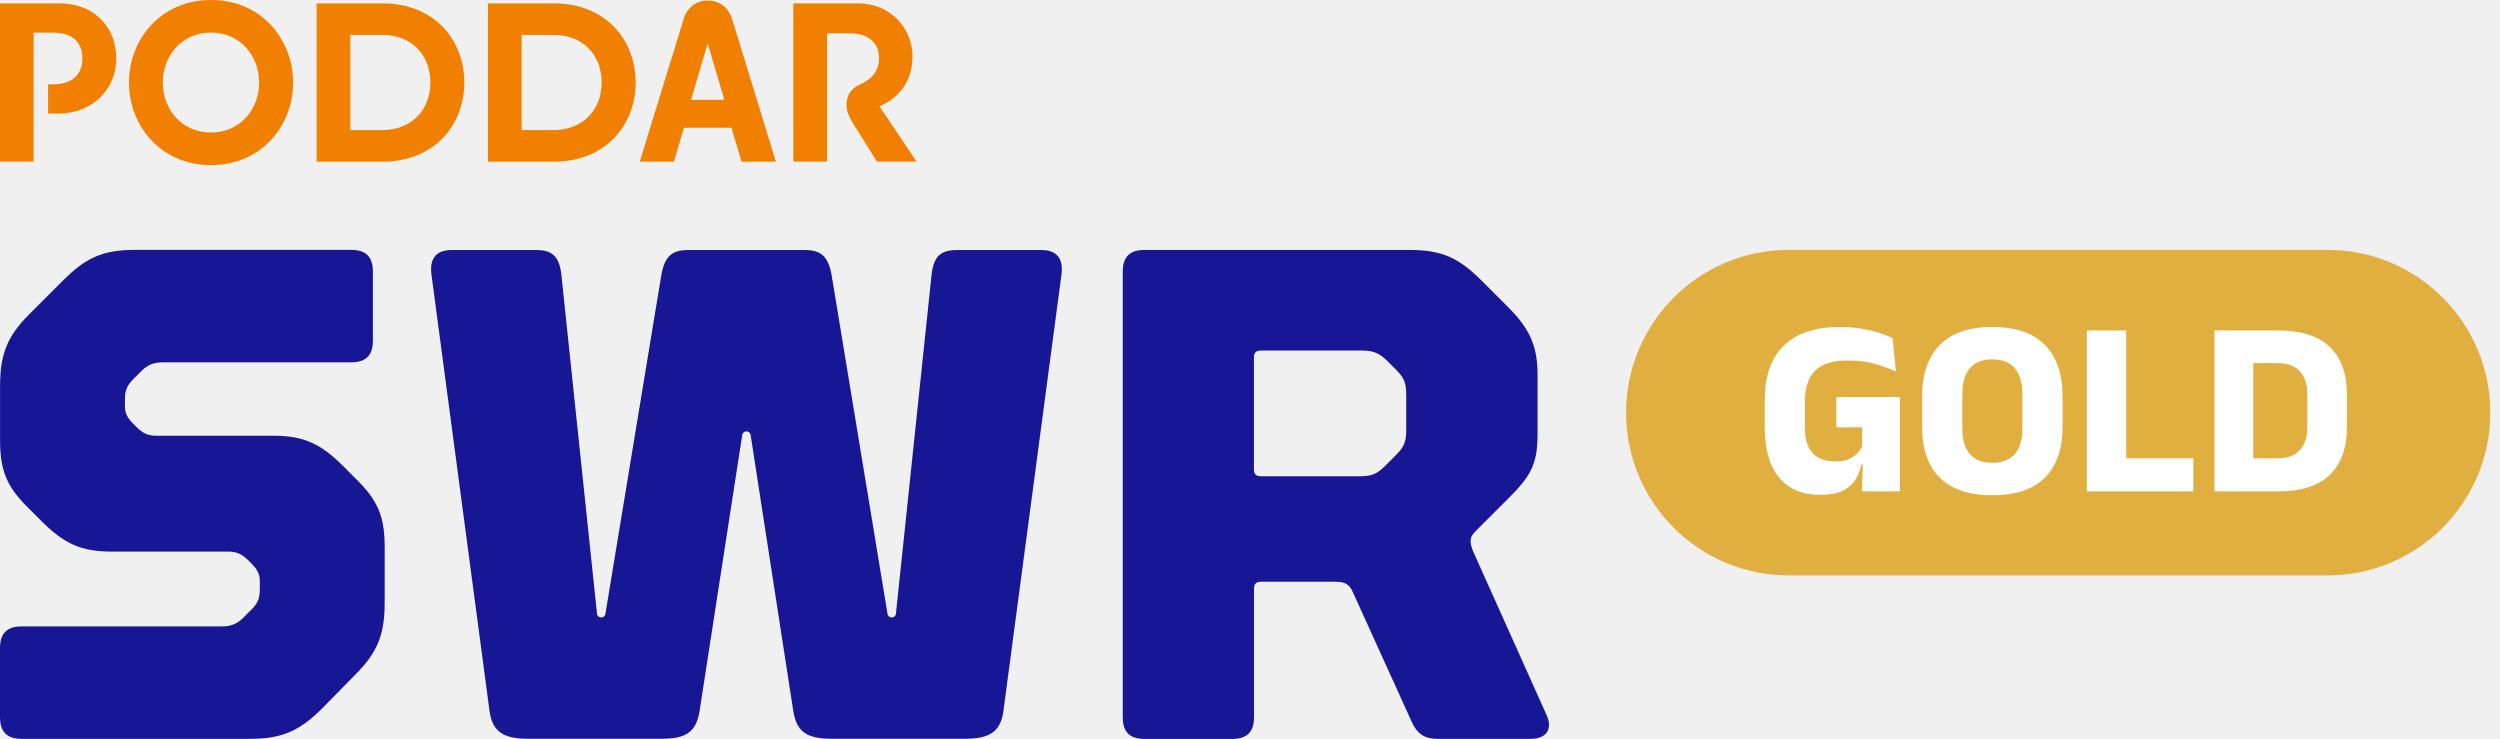
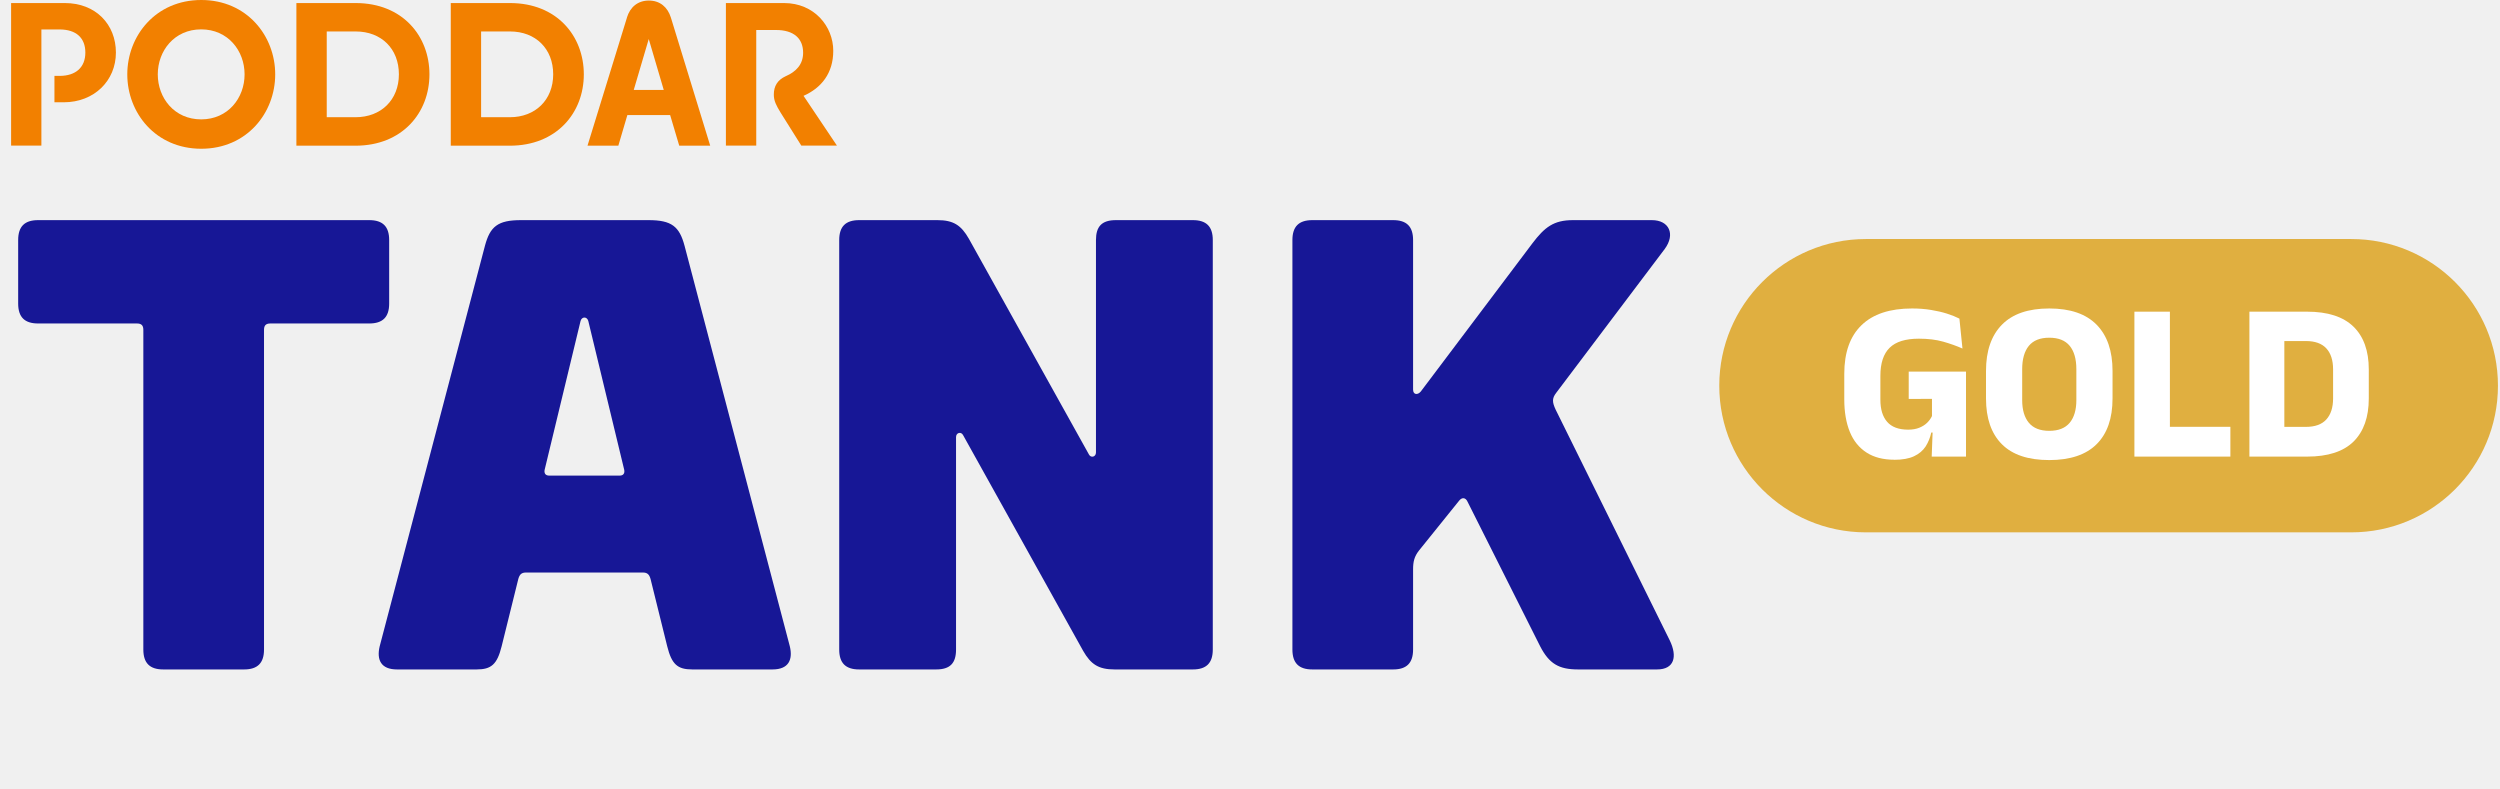
- <svg xmlns="http://www.w3.org/2000/svg" width="203" height="60" viewBox="0 0 203 60" fill="none">
-   <path d="M0 0.275H4.844C7.623 0.275 9.444 2.197 9.444 4.738C9.444 7.279 7.479 9.219 4.744 9.219H3.905V6.841H4.356C5.852 6.841 6.69 6.052 6.69 4.738C6.69 3.423 5.87 2.654 4.356 2.654H2.729V13.124H0V0.275Z" fill="#F28000" />
-   <path d="M10.47 6.703C10.47 3.236 13.024 0 17.136 0C21.248 0 23.801 3.229 23.801 6.703C23.801 10.176 21.248 13.406 17.136 13.406C13.024 13.406 10.47 10.176 10.47 6.703ZM21.041 6.703C21.041 4.581 19.552 2.647 17.13 2.647C14.707 2.647 13.218 4.581 13.218 6.703C13.218 8.824 14.707 10.758 17.13 10.758C19.552 10.758 21.041 8.824 21.041 6.703Z" fill="#F28000" />
-   <path d="M25.71 0.275H31.055C35.26 0.275 37.701 3.229 37.701 6.703C37.701 10.176 35.242 13.13 31.036 13.13H25.71V0.282V0.275ZM31.036 10.564C33.351 10.564 34.947 8.993 34.947 6.697C34.947 4.4 33.37 2.835 31.055 2.835H28.445V10.564H31.036Z" fill="#F28000" />
-   <path d="M39.622 0.275H44.967C49.173 0.275 51.614 3.229 51.614 6.703C51.614 10.176 49.154 13.13 44.948 13.13H39.622V0.282V0.275ZM44.942 10.564C47.258 10.564 48.854 8.993 48.854 6.697C48.854 4.4 47.277 2.835 44.961 2.835H42.357V10.564H44.948H44.942Z" fill="#F28000" />
-   <path d="M55.494 1.59C55.788 0.632 56.483 0.05 57.478 0.05C58.473 0.05 59.168 0.638 59.462 1.59L63.004 13.13H60.213L59.393 10.37H55.538L54.724 13.13H51.945L55.5 1.59H55.494ZM58.817 8.105L57.465 3.517L56.114 8.105H58.811H58.817Z" fill="#F28000" />
-   <path d="M64.425 0.275H69.663C72.373 0.275 74.094 2.366 74.094 4.581C74.094 6.59 73.03 7.923 71.415 8.637L74.426 13.124H71.215L69.35 10.151C68.956 9.507 68.737 9.087 68.737 8.524C68.737 7.761 69.069 7.21 69.801 6.872C70.758 6.459 71.378 5.795 71.378 4.75C71.378 3.467 70.533 2.704 68.937 2.704H67.153V13.124H64.418V0.275H64.425Z" fill="#F28000" />
-   <path d="M9.131 44.792C6.578 44.792 5.22 44.166 3.348 42.295L2.159 41.106C0.513 39.46 0.006 38.102 0.006 35.773V31.349C0.006 28.795 0.576 27.325 2.328 25.566L5.107 22.787C6.922 20.972 8.28 20.29 10.946 20.29H28.52C29.709 20.29 30.279 20.853 30.279 22.049V27.663C30.279 28.852 29.709 29.421 28.52 29.421H13.212C12.473 29.421 11.966 29.646 11.509 30.103L10.827 30.785C10.314 31.299 10.145 31.693 10.145 32.431V33.001C10.145 33.514 10.314 33.908 10.827 34.415L11.109 34.697C11.559 35.154 12.016 35.379 12.642 35.379H22.111C24.665 35.379 26.023 36.005 27.894 37.876L29.083 39.066C30.729 40.712 31.236 42.069 31.236 44.398V48.935C31.236 51.489 30.666 52.959 28.908 54.718L26.186 57.497C24.37 59.312 22.956 59.994 20.29 59.994H1.759C0.57 59.994 0 59.424 0 58.235V52.621C0 51.432 0.57 50.863 1.759 50.863H18.031C18.769 50.863 19.276 50.637 19.733 50.181L20.415 49.498C20.928 48.991 21.097 48.591 21.097 47.852V47.17C21.097 46.663 20.928 46.263 20.415 45.756L20.134 45.474C19.683 45.023 19.226 44.792 18.6 44.792H9.131Z" fill="#171796" />
-   <path d="M67.585 59.987C65.545 59.987 64.694 59.474 64.412 57.722L60.951 35.323C60.895 34.929 60.325 34.929 60.269 35.323L56.808 57.722C56.527 59.481 55.675 59.987 53.691 59.987H42.864C40.88 59.987 39.973 59.418 39.748 57.722L35.041 22.343C34.872 21.154 35.267 20.302 36.687 20.302H43.49C44.792 20.302 45.418 20.753 45.587 22.343L48.478 49.843C48.535 50.237 49.104 50.237 49.16 49.843L53.698 22.343C53.979 20.753 54.605 20.302 55.907 20.302H65.32C66.621 20.302 67.247 20.753 67.529 22.343L72.066 49.843C72.123 50.237 72.692 50.237 72.749 49.843L75.64 22.343C75.809 20.753 76.435 20.302 77.737 20.302H84.54C85.96 20.302 86.355 21.154 86.186 22.343L81.479 57.722C81.254 59.424 80.346 59.987 78.362 59.987H67.592H67.585Z" fill="#171796" />
-   <path d="M91.167 58.229V22.055C91.167 20.866 91.737 20.296 92.926 20.296H114.474C117.14 20.296 118.498 20.979 120.313 22.794L122.522 25.003C124.337 26.818 124.85 28.288 124.85 30.448V35.21C124.85 37.651 124.337 38.615 122.522 40.43L119.743 43.209C119.293 43.666 119.349 44.116 119.631 44.798L125.583 58.066C126.096 59.199 125.583 59.994 124.281 59.994H116.683C115.663 59.994 115.037 59.543 114.643 58.636L109.88 48.147C109.598 47.464 109.254 47.239 108.459 47.239H102.395C102.001 47.239 101.825 47.408 101.825 47.809V58.242C101.825 59.431 101.256 60 100.067 60H92.926C91.737 60 91.167 59.431 91.167 58.242V58.229ZM110.5 38.671C111.407 38.671 111.858 38.446 112.484 37.82L113.391 36.913C114.017 36.287 114.186 35.836 114.186 34.929V32.037C114.186 31.13 114.017 30.679 113.391 30.053L112.653 29.315C112.027 28.689 111.52 28.464 110.612 28.464H102.389C101.994 28.464 101.819 28.633 101.819 29.033V38.108C101.819 38.502 101.988 38.671 102.389 38.671H110.5Z" fill="#171796" />
-   <rect x="132.037" y="20.29" width="70.176" height="26.436" rx="13.218" fill="#E0AF40" />
-   <path d="M147.809 40.179C146.814 40.179 145.981 39.967 145.312 39.535C144.642 39.103 144.135 38.483 143.803 37.67C143.472 36.856 143.303 35.874 143.303 34.735V32.438C143.303 30.517 143.822 29.052 144.861 28.051C145.9 27.049 147.415 26.549 149.411 26.549C150.024 26.549 150.594 26.592 151.12 26.68C151.645 26.768 152.121 26.874 152.553 27.012C152.985 27.149 153.36 27.3 153.679 27.462L153.955 30.16C153.435 29.928 152.859 29.722 152.221 29.54C151.583 29.359 150.85 29.271 150.031 29.271C148.829 29.271 147.953 29.54 147.396 30.085C146.839 30.629 146.557 31.474 146.557 32.626V34.772C146.557 35.63 146.757 36.293 147.164 36.762C147.571 37.232 148.203 37.47 149.061 37.47C149.442 37.47 149.774 37.413 150.056 37.301C150.337 37.188 150.575 37.038 150.763 36.856C150.951 36.675 151.101 36.468 151.207 36.243V33.752L151.627 34.691L149.111 34.703V32.238H154.274V37.726H151.145C151.044 38.196 150.869 38.615 150.631 38.99C150.387 39.36 150.043 39.654 149.586 39.867C149.136 40.079 148.541 40.186 147.803 40.186L147.809 40.179ZM151.182 39.898L151.282 37.213H154.274V39.898H151.176H151.182Z" fill="white" />
-   <path d="M161.778 40.211C159.875 40.211 158.455 39.735 157.503 38.778C156.552 37.826 156.076 36.45 156.076 34.66V32.175C156.076 30.379 156.552 28.989 157.509 28.013C158.467 27.037 159.888 26.549 161.778 26.549C163.668 26.549 165.089 27.037 166.046 28.013C167.004 28.989 167.479 30.379 167.479 32.175V34.66C167.479 36.45 167.004 37.826 166.046 38.778C165.095 39.729 163.668 40.211 161.778 40.211ZM161.778 37.576C162.604 37.576 163.217 37.332 163.618 36.85C164.018 36.368 164.219 35.686 164.219 34.816V32.019C164.219 31.105 164.018 30.404 163.618 29.916C163.217 29.427 162.604 29.183 161.778 29.183C160.952 29.183 160.338 29.427 159.938 29.916C159.537 30.404 159.337 31.111 159.337 32.019V34.816C159.337 35.686 159.537 36.368 159.938 36.85C160.338 37.332 160.952 37.576 161.778 37.576Z" fill="white" />
-   <path d="M172.649 26.836V39.898H169.451V26.836H172.649ZM171.272 39.898V37.213H178.1V39.898H171.272Z" fill="white" />
-   <path d="M182.963 39.898H179.815V26.836H182.963V39.898ZM185.015 39.898H182.049V37.219H184.903C185.723 37.219 186.336 37 186.743 36.556C187.15 36.111 187.356 35.479 187.356 34.653V32.037C187.356 31.211 187.15 30.579 186.743 30.141C186.336 29.703 185.723 29.484 184.903 29.484H182.043V26.836H185.015C186.874 26.836 188.264 27.287 189.19 28.182C190.11 29.077 190.573 30.366 190.573 32.037V34.666C190.573 36.349 190.11 37.639 189.196 38.546C188.276 39.447 186.881 39.898 185.015 39.898Z" fill="white" />
+ <svg xmlns="http://www.w3.org/2000/svg" width="450" height="142" viewBox="0 0 450 142" fill="none">
+   <path d="M29.382 120.5C26.956 120.5 25.801 119.345 25.801 116.918V59.381C25.801 58.572 25.454 58.226 24.645 58.226H6.853C4.426 58.226 3.271 57.07 3.271 54.644V43.206C3.271 40.779 4.426 39.624 6.853 39.624H66.47C68.896 39.624 70.051 40.779 70.051 43.206V54.644C70.051 57.07 68.896 58.226 66.47 58.226H48.677C47.868 58.226 47.522 58.572 47.522 59.381V116.918C47.522 119.345 46.366 120.5 43.94 120.5H29.382ZM98.843 85.608H111.552C112.245 85.608 112.476 85.146 112.36 84.568L105.89 57.764C105.659 56.955 104.735 56.955 104.504 57.764L98.034 84.568C97.918 85.146 98.149 85.608 98.843 85.608ZM115.711 103.054H94.683C93.874 103.054 93.528 103.401 93.297 104.209L90.293 116.341C89.484 119.576 88.444 120.5 85.787 120.5H71.46C68.572 120.5 67.763 118.767 68.341 116.341L87.289 44.246C88.213 40.779 89.6 39.624 93.759 39.624H116.751C120.91 39.624 122.297 40.779 123.221 44.246L142.169 116.341C142.747 118.767 141.938 120.5 139.049 120.5H124.607C121.95 120.5 120.91 119.576 120.101 116.341L117.097 104.209C116.866 103.401 116.52 103.054 115.711 103.054ZM154.641 120.5C152.214 120.5 151.059 119.345 151.059 116.918V43.206C151.059 40.779 152.214 39.624 154.641 39.624H168.736C171.624 39.624 173.011 40.548 174.397 42.975L196.003 81.795C196.349 82.488 197.274 82.257 197.274 81.448V43.206C197.274 40.779 198.314 39.624 200.855 39.624H214.72C217.146 39.624 218.301 40.779 218.301 43.206V116.918C218.301 119.345 217.146 120.5 214.72 120.5H200.624C197.736 120.5 196.349 119.576 194.963 117.149L173.358 78.329C173.011 77.636 172.087 77.867 172.087 78.676V116.918C172.087 119.345 171.047 120.5 168.505 120.5H154.641ZM236.216 120.5C233.79 120.5 232.634 119.345 232.634 116.918V43.206C232.634 40.779 233.79 39.624 236.216 39.624H250.774C253.2 39.624 254.355 40.779 254.355 43.206V70.126C254.355 71.05 255.164 71.166 255.742 70.472L275.845 43.783C278.04 40.895 279.658 39.624 283.124 39.624H297.335C300.454 39.624 301.61 42.166 299.646 44.823L280.12 70.704C279.311 71.743 279.427 72.437 280.004 73.708L300.57 115.301C301.956 118.189 301.379 120.5 298.259 120.5H284.048C280.582 120.5 278.849 119.46 277.232 116.341L264.176 90.345C263.829 89.536 263.136 89.421 262.558 90.229L255.395 99.126C254.586 100.166 254.355 101.09 254.355 102.476V116.918C254.355 119.345 253.2 120.5 250.774 120.5H236.216Z" fill="#171796" />
+   <rect x="309.469" y="43.025" width="140.162" height="52.8" rx="26.4" fill="#E0AF40" />
+   <path d="M340.969 82.75C338.981 82.75 337.319 82.325 335.981 81.463C334.644 80.6 333.631 79.363 332.969 77.738C332.306 76.113 331.969 74.15 331.969 71.875V67.288C331.969 63.45 333.006 60.525 335.081 58.525C337.156 56.525 340.181 55.525 344.169 55.525C345.394 55.525 346.531 55.613 347.581 55.788C348.631 55.963 349.581 56.175 350.444 56.45C351.306 56.725 352.056 57.025 352.694 57.35L353.244 62.738C352.206 62.275 351.056 61.863 349.781 61.5C348.506 61.138 347.044 60.963 345.406 60.963C343.006 60.963 341.256 61.5 340.144 62.588C339.031 63.675 338.469 65.363 338.469 67.663V71.95C338.469 73.663 338.869 74.988 339.681 75.925C340.494 76.863 341.756 77.338 343.469 77.338C344.231 77.338 344.894 77.225 345.456 77C346.019 76.775 346.494 76.475 346.869 76.113C347.244 75.75 347.544 75.338 347.756 74.888V69.913L348.594 71.788L343.569 71.813V66.888H353.881V77.85H347.631C347.431 78.788 347.081 79.625 346.606 80.375C346.119 81.113 345.431 81.7 344.519 82.125C343.619 82.55 342.431 82.763 340.956 82.763L340.969 82.75ZM347.706 82.188L347.906 76.825H353.881V82.188H347.694H347.706Z" fill="white" />
+   <path d="M368.869 82.813C365.069 82.813 362.231 81.863 360.331 79.95C358.431 78.05 357.481 75.3 357.481 71.725V66.763C357.481 63.175 358.431 60.4 360.344 58.45C362.256 56.5 365.094 55.525 368.869 55.525C372.644 55.525 375.481 56.5 377.394 58.45C379.306 60.4 380.256 63.175 380.256 66.763V71.725C380.256 75.3 379.306 78.05 377.394 79.95C375.494 81.85 372.644 82.813 368.869 82.813ZM368.869 77.55C370.519 77.55 371.744 77.063 372.544 76.1C373.344 75.138 373.744 73.775 373.744 72.038V66.45C373.744 64.625 373.344 63.225 372.544 62.25C371.744 61.275 370.519 60.788 368.869 60.788C367.219 60.788 365.994 61.275 365.194 62.25C364.394 63.225 363.994 64.638 363.994 66.45V72.038C363.994 73.775 364.394 75.138 365.194 76.1C365.994 77.063 367.219 77.55 368.869 77.55Z" fill="white" />
+   <path d="M390.581 56.101V82.188H384.193V56.101H390.581ZM387.831 82.188V76.826H401.468V82.188H387.831Z" fill="white" />
+   <path d="M411.181 82.188H404.894V56.101H411.181V82.188ZM415.281 82.188H409.356V76.838H415.056C416.694 76.838 417.919 76.401 418.731 75.513C419.544 74.626 419.956 73.363 419.956 71.713V66.488C419.956 64.838 419.544 63.576 418.731 62.701C417.919 61.826 416.694 61.388 415.056 61.388H409.344V56.101H415.281C418.994 56.101 421.769 57.001 423.619 58.788C425.456 60.576 426.381 63.151 426.381 66.488V71.738C426.381 75.101 425.456 77.676 423.631 79.488C421.794 81.288 419.006 82.188 415.281 82.188Z" fill="white" />
+   <path d="M2 0.55H11.675C17.225 0.55 20.863 4.387 20.863 9.462C20.863 14.537 16.938 18.412 11.475 18.412H9.8V13.662H10.7C13.688 13.662 15.363 12.087 15.363 9.462C15.363 6.837 13.725 5.3 10.7 5.3H7.45V26.212H2V0.55Z" fill="#F28000" />
+   <path d="M22.912 13.387C22.912 6.462 28.012 0 36.225 0C44.437 0 49.537 6.45 49.537 13.387C49.537 20.325 44.437 26.775 36.225 26.775C28.012 26.775 22.912 20.325 22.912 13.387ZM44.025 13.387C44.025 9.15 41.05 5.287 36.212 5.287C31.375 5.287 28.4 9.15 28.4 13.387C28.4 17.625 31.375 21.488 36.212 21.488C41.05 21.488 44.025 17.625 44.025 13.387Z" fill="#F28000" />
+   <path d="M53.35 0.55H64.025C72.425 0.55 77.3 6.45 77.3 13.387C77.3 20.325 72.387 26.225 63.987 26.225H53.35V0.562V0.55ZM63.987 21.1C68.612 21.1 71.8 17.962 71.8 13.375C71.8 8.787 68.65 5.662 64.025 5.662H58.812V21.1H63.987Z" fill="#F28000" />
+   <path d="M81.138 0.55H91.813C100.213 0.55 105.088 6.45 105.088 13.387C105.088 20.325 100.175 26.225 91.775 26.225H81.138V0.562V0.55ZM91.763 21.1C96.388 21.1 99.575 17.962 99.575 13.375C99.575 8.787 96.425 5.662 91.8 5.662H86.6V21.1H91.775H91.763Z" fill="#F28000" />
+   <path d="M112.838 3.175C113.425 1.262 114.813 0.1 116.8 0.1C118.788 0.1 120.175 1.275 120.763 3.175L127.838 26.225H122.263L120.625 20.712H112.925L111.3 26.225H105.75L112.85 3.175H112.838ZM119.475 16.187L116.775 7.025L114.075 16.187H119.463H119.475Z" fill="#F28000" />
+   <path d="M130.675 0.55H141.137C146.55 0.55 149.987 4.725 149.987 9.15C149.987 13.162 147.862 15.825 144.637 17.25L150.65 26.212H144.237L140.512 20.275C139.725 18.987 139.287 18.15 139.287 17.025C139.287 15.5 139.95 14.4 141.412 13.725C143.325 12.9 144.562 11.575 144.562 9.487C144.562 6.925 142.875 5.4 139.687 5.4H136.125V26.212H130.662V0.55H130.675Z" fill="#F28000" />
</svg>
